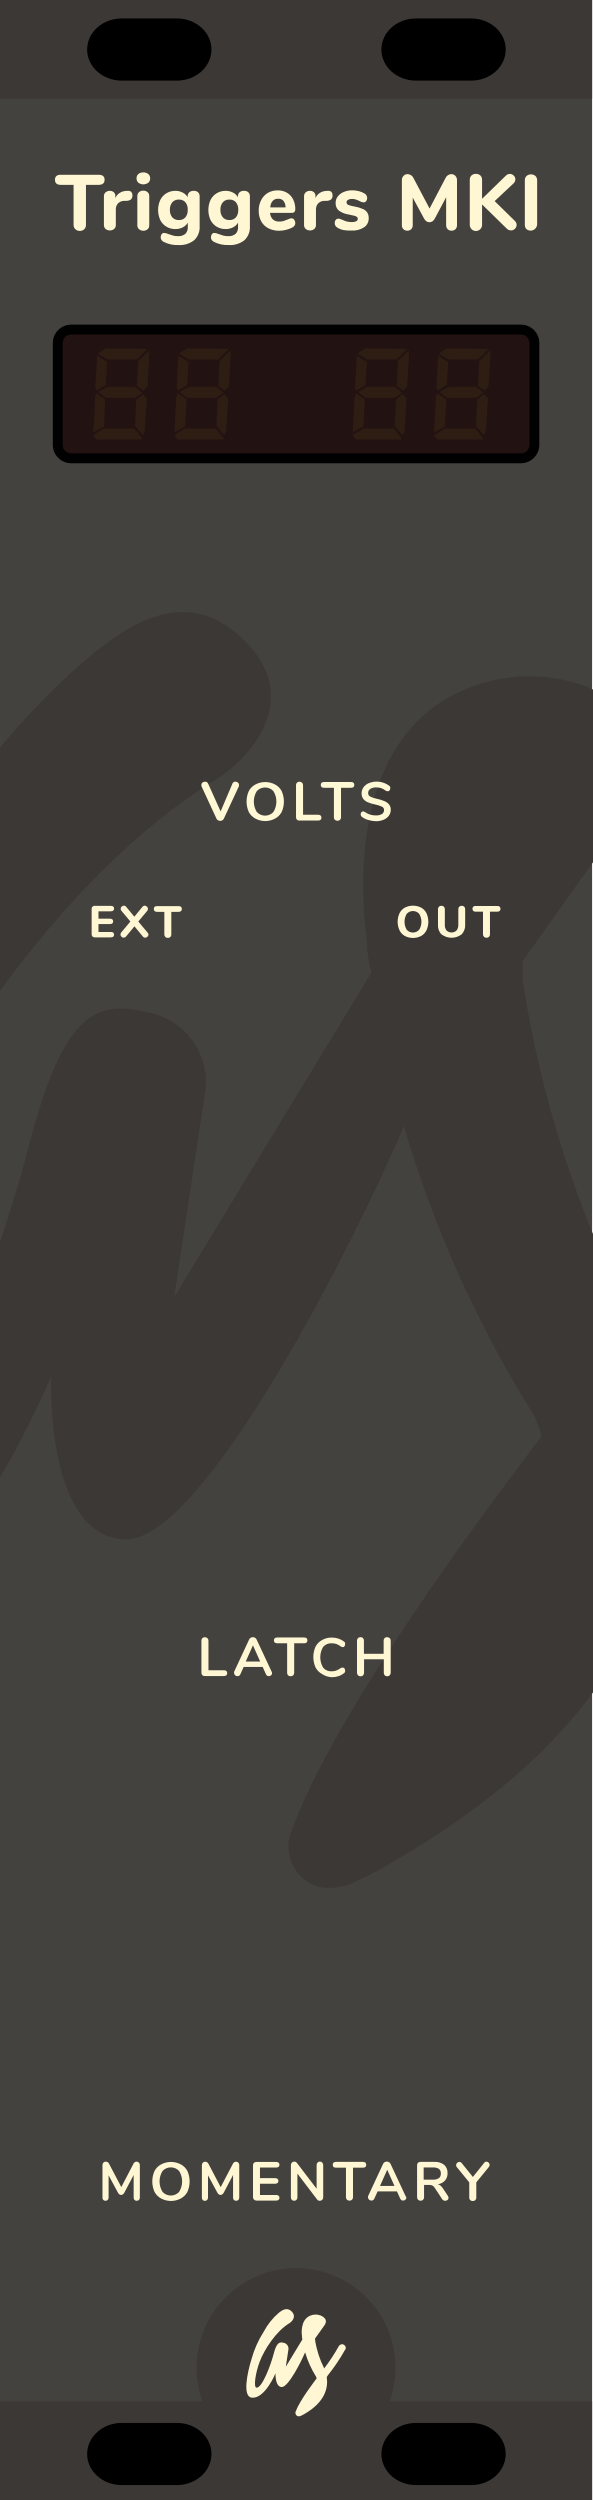
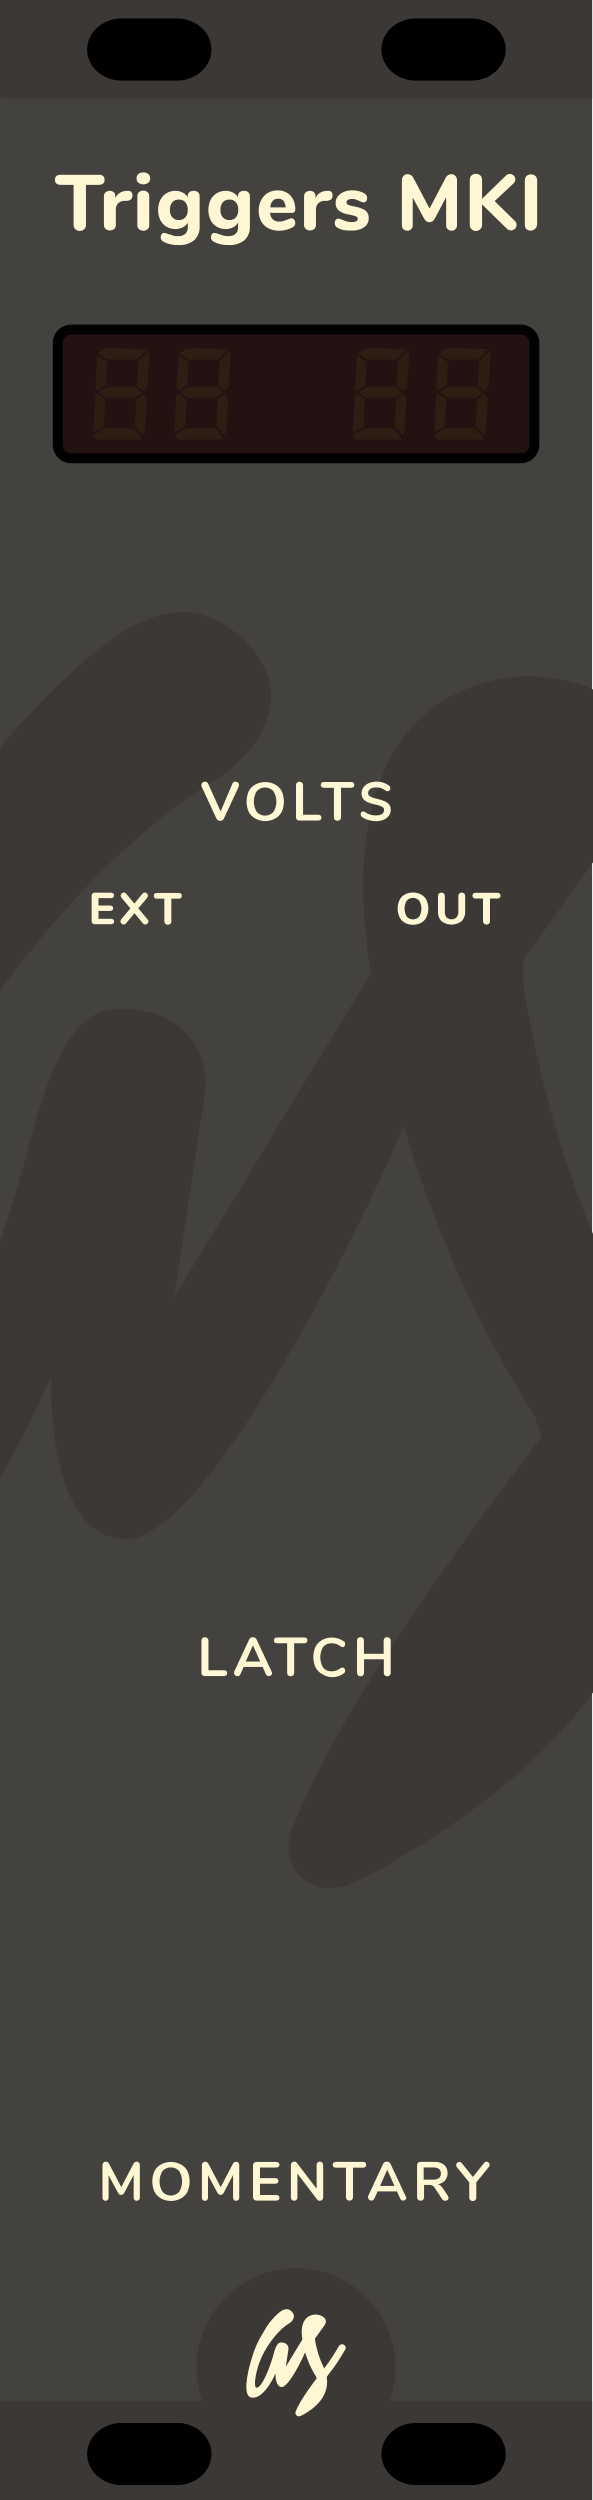
<svg xmlns="http://www.w3.org/2000/svg" width="90" height="380" viewBox="0 0 23.812 100.542" version="1.1" id="svg4541">
  <defs id="defs4535" />
  <g id="layer3" transform="translate(0,8.0744425e-6)">
    <g id="g1199" />
    <rect style="opacity:1;vector-effect:none;fill:#44423e;fill-opacity:1;stroke:none;stroke-width:0.223;stroke-linecap:butt;stroke-linejoin:miter;stroke-miterlimit:4;stroke-dasharray:none;stroke-dashoffset:0;stroke-opacity:1" id="rect1709" width="23.812" height="100.542" x="6.6526909e-06" y="-8.0744421e-06" />
    <g transform="matrix(2.098122,0,0,2.098122,-113.9269,-706.23)" data-name="Layer 2" id="g1661" style="fill:#3c3835;fill-opacity:1">
      <g data-name="Layer 1-2" id="g1659" style="fill:#3c3835;fill-opacity:1">
        <path style="fill:#3c3835;fill-opacity:1" d="m 71.31,357 a 0.91,0.91 0 0 0 -0.41,-0.53 0.77,0.77 0 0 0 -0.64,-0.1 0.91,0.91 0 0 0 -0.53,0.41 43.94,43.94 0 0 1 -3.33,5.08 21.5,21.5 0 0 1 -2.08,-6.45 v -0.39 l 2,-2.81 c 0.24,-0.34 1.26,-1.56 -0.78,-2.45 a 3.15,3.15 0 0 0 -2.36,0.07 c -2.32,1 -1.92,4.26 -1.85,4.79 q 0,0.31 0.09,0.62 l -3.78,6.22 c 0,0 0.49,-3.26 0.58,-3.85 A 1.36,1.36 0 0 0 57.1,356 c -1,-0.24 -1.61,0.06 -2.27,2.65 -0.56,2.19 -2.54,7.64 -3.86,7.6 -0.78,0 -0.24,-3.41 0.68,-5.87 1.12,-2.95 3.78,-7 6.78,-8.83 0.69,-0.43 1.6,-1.5 0.66,-2.56 -1.19,-1.34 -2.46,-0.28 -3,0.13 a 14.68,14.68 0 0 0 -3.49,4.35 22.82,22.82 0 0 0 -2.81,6.33 c -1,3.25 -2.07,8.54 0.1,8.74 3,0.27 5.39,-5.56 5.39,-5.56 0,0 -0.13,3.05 1.4,3.13 1.53,0.08 4.51,-5.9 5.36,-7.92 a 22.36,22.36 0 0 0 2.5,5.55 2.87,2.87 0 0 1 0.14,0.39 c -0.34,0.47 -3.77,4.86 -4.77,7.5 a 0.82,0.82 0 0 0 0,0.72 0.79,0.79 0 0 0 0.5,0.42 1.12,1.12 0 0 0 0.74,-0.12 5.53,5.53 0 0 0 0.66,-0.35 c 4.83,-2.78 5.52,-6 5.17,-8.48 a 2.08,2.08 0 0 1 0.26,-0.4 42.2,42.2 0 0 0 3.89,-5.77 0.76,0.76 0 0 0 0.18,-0.65 z" class="cls-4" id="path1657" />
      </g>
    </g>
    <rect style="opacity:1;vector-effect:none;fill:#3c3835;fill-opacity:1;stroke:none;stroke-width:0.223;stroke-linecap:butt;stroke-linejoin:miter;stroke-miterlimit:4;stroke-dasharray:none;stroke-dashoffset:0;stroke-opacity:1" id="rect1759" width="23.812" height="3.969" x="6.6526909e-06" y="96.573" />
    <rect y="-8.0744421e-06" x="6.6526909e-06" height="3.969" width="23.812" id="rect1806" style="opacity:1;vector-effect:none;fill:#3c3835;fill-opacity:1;stroke:none;stroke-width:0.223;stroke-linecap:butt;stroke-linejoin:miter;stroke-miterlimit:4;stroke-dasharray:none;stroke-dashoffset:0;stroke-opacity:1" />
    <g transform="translate(0,6.702779)" style="display:inline" id="g2195">
      <circle style="opacity:1;vector-effect:none;fill:#3c3835;fill-opacity:1;stroke:none;stroke-width:0.197;stroke-linecap:butt;stroke-linejoin:miter;stroke-miterlimit:4;stroke-dasharray:none;stroke-dashoffset:0;stroke-opacity:1" id="circle1732" cx="11.906" cy="88.516" r="4" />
      <g style="fill:#fff7d4;fill-opacity:1" id="g1738" data-name="Layer 2" transform="matrix(0.1762202,0,0,0.1762202,1.337592,24.78075)">
        <g style="fill:#fff7d4;fill-opacity:1" id="g1736" data-name="Layer 1-2">
          <path id="path1734" class="cls-4" d="m 71.31,357 a 0.91,0.91 0 0 0 -0.41,-0.53 0.77,0.77 0 0 0 -0.64,-0.1 0.91,0.91 0 0 0 -0.53,0.41 43.94,43.94 0 0 1 -3.33,5.08 21.5,21.5 0 0 1 -2.08,-6.45 v -0.39 l 2,-2.81 c 0.24,-0.34 1.26,-1.56 -0.78,-2.45 a 3.15,3.15 0 0 0 -2.36,0.07 c -2.32,1 -1.92,4.26 -1.85,4.79 q 0,0.31 0.09,0.62 l -3.78,6.22 c 0,0 0.49,-3.26 0.58,-3.85 A 1.36,1.36 0 0 0 57.1,356 c -1,-0.24 -1.61,0.06 -2.27,2.65 -0.56,2.19 -2.54,7.64 -3.86,7.6 -0.78,0 -0.24,-3.41 0.68,-5.87 1.12,-2.95 3.78,-7 6.78,-8.83 0.69,-0.43 1.6,-1.5 0.66,-2.56 -1.19,-1.34 -2.46,-0.28 -3,0.13 a 14.68,14.68 0 0 0 -3.49,4.35 22.82,22.82 0 0 0 -2.81,6.33 c -1,3.25 -2.07,8.54 0.1,8.74 3,0.27 5.39,-5.56 5.39,-5.56 0,0 -0.13,3.05 1.4,3.13 1.53,0.08 4.51,-5.9 5.36,-7.92 a 22.36,22.36 0 0 0 2.5,5.55 2.87,2.87 0 0 1 0.14,0.39 c -0.34,0.47 -3.77,4.86 -4.77,7.5 a 0.82,0.82 0 0 0 0,0.72 0.79,0.79 0 0 0 0.5,0.42 1.12,1.12 0 0 0 0.74,-0.12 5.53,5.53 0 0 0 0.66,-0.35 c 4.83,-2.78 5.52,-6 5.17,-8.48 a 2.08,2.08 0 0 1 0.26,-0.4 42.2,42.2 0 0 0 3.89,-5.77 0.76,0.76 0 0 0 0.18,-0.65 z" style="fill:#fff7d4;fill-opacity:1" />
        </g>
      </g>
    </g>
    <rect ry="1.392" y="97.442" x="3.504" height="2.5" width="5" id="rect863" style="display:inline;opacity:1;vector-effect:none;fill:#000000;fill-opacity:1;stroke:none;stroke-width:0.152;stroke-linecap:butt;stroke-linejoin:miter;stroke-miterlimit:4;stroke-dasharray:none;stroke-dashoffset:0;stroke-opacity:1" />
    <path style="display:inline;opacity:1;vector-effect:none;fill:#000000;fill-opacity:1;stroke:none;stroke-width:0.152;stroke-linecap:butt;stroke-linejoin:miter;stroke-miterlimit:4;stroke-dasharray:none;stroke-dashoffset:0;stroke-opacity:1" d="m 16.731,97.442 c -0.771,0 -1.392,0.558 -1.392,1.25 0,0.692 0.621,1.25 1.392,1.25 h 2.215 c 0.771,0 1.392,-0.558 1.392,-1.25 0,-0.692 -0.621,-1.25 -1.392,-1.25 z" id="rect865" />
    <rect style="display:inline;opacity:1;vector-effect:none;fill:#000000;fill-opacity:1;stroke:none;stroke-width:0.152;stroke-linecap:butt;stroke-linejoin:miter;stroke-miterlimit:4;stroke-dasharray:none;stroke-dashoffset:0;stroke-opacity:1" id="rect861" width="5" height="2.5" x="3.504" y="0.742" ry="1.392" />
    <path style="display:inline;opacity:1;vector-effect:none;fill:#000000;fill-opacity:1;stroke:none;stroke-width:0.152;stroke-linecap:butt;stroke-linejoin:miter;stroke-miterlimit:4;stroke-dasharray:none;stroke-dashoffset:0;stroke-opacity:1" d="m 16.731,0.742 c -0.771,0 -1.392,0.558 -1.392,1.25 0,0.693 0.621,1.25 1.392,1.25 h 2.215 c 0.771,0 1.392,-0.558 1.392,-1.25 0,-0.693 -0.621,-1.25 -1.392,-1.25 z" id="path1191" />
    <g transform="matrix(0.2645833,0,0,0.2645833,-83.4617,-70.70592)" id="g366">
      <path d="m 31.43,261.76 a 0.59,0.59 0 0 1 0.37,0.13 0.41,0.41 0 0 1 0.17,0.33 0.54,0.54 0 0 1 0,0.21 l -2.3,4.95 a 0.54,0.54 0 0 1 -0.23,0.25 0.66,0.66 0 0 1 -0.66,0 0.54,0.54 0 0 1 -0.23,-0.25 l -2.29,-4.95 a 0.53,0.53 0 0 1 0,-0.2 0.41,0.41 0 0 1 0.17,-0.34 0.62,0.62 0 0 1 0.39,-0.13 0.5,0.5 0 0 1 0.26,0.07 0.47,0.47 0 0 1 0.19,0.21 l 1.91,4.24 L 31,262 a 0.45,0.45 0 0 1 0.43,-0.24 z" transform="translate(319.8,124.29)" style="fill:#fff8d5" id="path356" />
      <path d="m 34.46,267.37 a 2.44,2.44 0 0 1 -1,-1 3.92,3.92 0 0 1 0,-3.18 2.41,2.41 0 0 1 1,-1 3.2,3.2 0 0 1 3,0 2.42,2.42 0 0 1 1,1 3.91,3.91 0 0 1 0,3.18 2.44,2.44 0 0 1 -1,1 3.17,3.17 0 0 1 -3,0 z m 2.74,-1 a 3,3 0 0 0 0,-3.18 1.72,1.72 0 0 0 -2.52,0 3,3 0 0 0 0,3.18 1.71,1.71 0 0 0 2.52,0 z" transform="translate(319.8,124.29)" style="fill:#fff8d5" id="path358" />
      <path d="m 40.77,267.53 a 0.49,0.49 0 0 1 -0.13,-0.37 v -4.86 a 0.5,0.5 0 0 1 0.53,-0.53 0.53,0.53 0 0 1 0.39,0.15 0.52,0.52 0 0 1 0.15,0.39 v 4.48 H 44 c 0.33,0 0.5,0.15 0.5,0.44 0,0.29 -0.17,0.44 -0.5,0.44 h -2.9 a 0.5,0.5 0 0 1 -0.33,-0.14 z" transform="translate(319.8,124.29)" style="fill:#fff8d5" id="path360" />
      <path d="m 46.55,267.56 a 0.52,0.52 0 0 1 -0.15,-0.39 v -4.48 h -1.5 q -0.5,0 -0.5,-0.44 c 0,-0.29 0.17,-0.44 0.5,-0.44 H 49 c 0.33,0 0.5,0.15 0.5,0.44 0,0.29 -0.17,0.44 -0.5,0.44 h -1.52 v 4.48 a 0.5,0.5 0 0 1 -0.53,0.53 0.53,0.53 0 0 1 -0.4,-0.14 z" transform="translate(319.8,124.29)" style="fill:#fff8d5" id="path362" />
      <path d="m 51.58,267.57 a 2.67,2.67 0 0 1 -0.92,-0.46 0.46,0.46 0 0 1 -0.19,-0.4 0.47,0.47 0 0 1 0.1,-0.3 0.31,0.31 0 0 1 0.25,-0.13 0.68,0.68 0 0 1 0.34,0.12 2.46,2.46 0 0 0 0.75,0.37 3,3 0 0 0 0.86,0.12 1.7,1.7 0 0 0 0.93,-0.21 0.69,0.69 0 0 0 0.32,-0.62 0.53,0.53 0 0 0 -0.3,-0.49 4,4 0 0 0 -1,-0.33 6,6 0 0 1 -1.19,-0.36 1.68,1.68 0 0 1 -0.69,-0.53 1.37,1.37 0 0 1 -0.23,-0.82 1.54,1.54 0 0 1 0.29,-0.92 1.9,1.9 0 0 1 0.81,-0.63 3.21,3.21 0 0 1 3.1,0.4 0.63,0.63 0 0 1 0.15,0.18 0.48,0.48 0 0 1 0,0.22 0.47,0.47 0 0 1 -0.1,0.3 0.31,0.31 0 0 1 -0.25,0.13 h -0.15 l -0.19,-0.09 a 2.83,2.83 0 0 0 -0.66,-0.37 2.25,2.25 0 0 0 -0.79,-0.12 1.54,1.54 0 0 0 -0.89,0.23 0.73,0.73 0 0 0 -0.33,0.63 0.58,0.58 0 0 0 0.29,0.52 3.4,3.4 0 0 0 1,0.34 6.68,6.68 0 0 1 1.2,0.37 1.79,1.79 0 0 1 0.71,0.52 1.25,1.25 0 0 1 0.24,0.79 1.5,1.5 0 0 1 -0.29,0.91 1.87,1.87 0 0 1 -0.8,0.61 3,3 0 0 1 -1.19,0.22 4.2,4.2 0 0 1 -1.18,-0.2 z" transform="translate(319.8,124.29)" style="fill:#fff8d5" id="path364" />
    </g>
-     <g id="g4012" transform="matrix(0.2645833,0,0,0.2645833,-515.2881,-326.2026)">
+     <g id="g4012" transform="matrix(0.2645833,0,0,0.2645833,-515.2881,-326.7317)">
      <path d="m 1689.28,677.77 a 2,2 0 0 1 -0.81,-0.86 3.11,3.11 0 0 1 0,-2.6 2,2 0 0 1 0.81,-0.85 2.73,2.73 0 0 1 2.48,0 2,2 0 0 1 0.81,0.85 3.12,3.12 0 0 1 0,2.6 2,2 0 0 1 -0.81,0.86 2.7,2.7 0 0 1 -2.48,0 z m 2.18,-0.94 a 2.33,2.33 0 0 0 0,-2.43 1.27,1.27 0 0 0 -1.89,0 2.36,2.36 0 0 0 0,2.43 1.26,1.26 0 0 0 1.88,0 z" transform="translate(319.8,697.39)" style="fill:#fff7d4" id="path4006" />
      <path d="m 1694.85,677.55 a 2,2 0 0 1 -0.53,-1.52 v -2.33 a 0.49,0.49 0 0 1 0.52,-0.52 0.5,0.5 0 0 1 0.38,0.14 0.52,0.52 0 0 1 0.14,0.38 v 2.37 a 1.28,1.28 0 0 0 0.26,0.87 1.11,1.11 0 0 0 1.52,0 1.28,1.28 0 0 0 0.27,-0.87 v -2.37 a 0.52,0.52 0 0 1 0.14,-0.38 0.5,0.5 0 0 1 0.38,-0.14 0.49,0.49 0 0 1 0.52,0.52 v 2.3 a 2,2 0 0 1 -0.53,1.52 2.52,2.52 0 0 1 -3.07,0 z" transform="translate(319.8,697.39)" style="fill:#fff7d4" id="path4008" />
      <path d="m 1701.31,677.9 a 0.51,0.51 0 0 1 -0.15,-0.38 v -3.44 h -1.1 q -0.5,0 -0.5,-0.44 0,-0.44 0.5,-0.43 h 3.26 q 0.5,0 0.5,0.43 0,0.43 -0.5,0.44 h -1.1 v 3.44 a 0.51,0.51 0 0 1 -0.14,0.38 0.59,0.59 0 0 1 -0.77,0 z" transform="translate(319.8,697.39)" style="fill:#fff7d4" id="path4010" />
    </g>
-     <g id="g4047" transform="matrix(0.2645833,0,0,0.2645833,-528.4341,-329.3982)">
+     <g id="g4047" transform="matrix(0.2645833,0,0,0.2645833,-528.4341,-329.9273)">
      <path d="m 1691.49,689.94 a 0.5,0.5 0 0 1 -0.13,-0.37 v -3.8 a 0.45,0.45 0 0 1 0.5,-0.5 h 2.41 q 0.5,0 0.5,0.41 0,0.41 -0.5,0.42 h -1.87 v 1.12 h 1.73 c 0.34,0 0.5,0.14 0.5,0.41 0,0.27 -0.17,0.41 -0.5,0.41 h -1.73 v 1.2 h 1.87 q 0.5,0 0.5,0.41 0,0.41 -0.5,0.41 h -2.41 a 0.5,0.5 0 0 1 -0.37,-0.12 z" transform="translate(319.8,697.39)" style="fill:#fff7d4" id="path4041" />
      <path d="m 1700,689.62 a 0.46,0.46 0 0 1 -0.15,0.34 0.49,0.49 0 0 1 -0.35,0.15 0.44,0.44 0 0 1 -0.35,-0.17 l -1.28,-1.56 -1.29,1.56 a 0.45,0.45 0 0 1 -0.35,0.17 0.48,0.48 0 0 1 -0.34,-0.15 0.46,0.46 0 0 1 -0.15,-0.34 0.48,0.48 0 0 1 0.12,-0.31 l 1.39,-1.66 -1.35,-1.61 a 0.47,0.47 0 0 1 -0.13,-0.31 0.46,0.46 0 0 1 0.15,-0.34 0.49,0.49 0 0 1 0.34,-0.15 0.45,0.45 0 0 1 0.35,0.18 l 1.24,1.5 1.23,-1.5 a 0.45,0.45 0 0 1 0.35,-0.18 0.48,0.48 0 0 1 0.34,0.15 0.46,0.46 0 0 1 0.15,0.34 0.47,0.47 0 0 1 -0.12,0.31 l -1.35,1.61 1.39,1.66 a 0.47,0.47 0 0 1 0.16,0.31 z" transform="translate(319.8,697.39)" style="fill:#fff7d4" id="path4043" />
      <path d="m 1702.56,690 a 0.51,0.51 0 0 1 -0.15,-0.38 v -3.44 h -1.1 q -0.5,0 -0.5,-0.44 0,-0.44 0.5,-0.43 h 3.26 q 0.5,0 0.5,0.43 0,0.43 -0.5,0.44 h -1.1 v 3.44 a 0.51,0.51 0 0 1 -0.14,0.38 0.59,0.59 0 0 1 -0.77,0 z" transform="translate(319.8,697.39)" style="fill:#fff7d4" id="path4045" />
    </g>
    <g transform="matrix(0.2645833,0,0,0.2645833,-524.9163,-393.3171)" id="g4130">
      <path id="path4108" style="fill:#fff7d4" transform="translate(319.8,697.39)" d="m 1675.58,824 a 0.9,0.9 0 0 1 -0.26,-0.67 v -6.07 h -1.94 q -0.89,0 -0.89,-0.77 0,-0.77 0.89,-0.76 h 5.76 q 0.89,0 0.89,0.76 0,0.76 -0.89,0.77 h -1.94 v 6.07 a 0.91,0.91 0 0 1 -0.25,0.67 1,1 0 0 1 -1.36,0 z" />
      <path id="path4110" style="fill:#fff7d4" transform="translate(319.8,697.39)" d="m 1684.05,818.3 a 0.71,0.71 0 0 1 0.21,0.56 0.8,0.8 0 0 1 -0.19,0.59 1.12,1.12 0 0 1 -0.68,0.24 h -0.36 a 1.37,1.37 0 0 0 -1,0.43 1.41,1.41 0 0 0 -0.29,0.92 v 2.29 a 0.78,0.78 0 0 1 -0.26,0.64 1,1 0 0 1 -0.64,0.22 1,1 0 0 1 -0.65,-0.22 0.78,0.78 0 0 1 -0.26,-0.64 V 819 a 0.75,0.75 0 0 1 0.26,-0.61 1,1 0 0 1 0.64,-0.22 0.88,0.88 0 0 1 0.6,0.21 0.73,0.73 0 0 1 0.24,0.58 v 0.32 a 1.67,1.67 0 0 1 0.65,-0.79 2,2 0 0 1 1,-0.31 h 0.17 a 0.75,0.75 0 0 1 0.56,0.12 z" />
      <path id="path4112" style="fill:#fff7d4" transform="translate(319.8,697.39)" d="m 1685.17,816.94 a 0.85,0.85 0 0 1 -0.28,-0.67 0.83,0.83 0 0 1 0.28,-0.66 1.11,1.11 0 0 1 0.76,-0.24 1.1,1.1 0 0 1 0.75,0.25 0.82,0.82 0 0 1 0.28,0.65 0.85,0.85 0 0 1 -0.28,0.67 1.28,1.28 0 0 1 -1.51,0 z m 0.1,7.07 a 0.78,0.78 0 0 1 -0.26,-0.64 V 819 a 0.78,0.78 0 0 1 0.26,-0.64 1,1 0 0 1 0.65,-0.22 1,1 0 0 1 0.64,0.22 0.78,0.78 0 0 1 0.26,0.64 v 4.38 a 0.78,0.78 0 0 1 -0.26,0.64 1,1 0 0 1 -0.64,0.22 1,1 0 0 1 -0.65,-0.24 z" />
      <path id="path4114" style="fill:#fff7d4" transform="translate(319.8,697.39)" d="m 1694.23,818.38 a 0.81,0.81 0 0 1 0.25,0.62 v 4.52 a 2.73,2.73 0 0 1 -0.83,2.16 3.56,3.56 0 0 1 -2.42,0.73 4.52,4.52 0 0 1 -2.21,-0.48 1,1 0 0 1 -0.34,-0.29 0.67,0.67 0 0 1 -0.12,-0.39 0.8,0.8 0 0 1 0.14,-0.49 0.46,0.46 0 0 1 0.38,-0.19 1.11,1.11 0 0 1 0.31,0.05 l 0.37,0.13 a 7.14,7.14 0 0 0 0.71,0.23 2.78,2.78 0 0 0 0.7,0.08 1.62,1.62 0 0 0 1.14,-0.35 1.38,1.38 0 0 0 0.37,-1.06 V 823 a 1.78,1.78 0 0 1 -0.76,0.72 2.4,2.4 0 0 1 -1.13,0.26 2.58,2.58 0 0 1 -1.36,-0.36 2.46,2.46 0 0 1 -0.93,-1 3.71,3.71 0 0 1 0,-3.08 2.5,2.5 0 0 1 0.93,-1 2.54,2.54 0 0 1 1.36,-0.37 2.38,2.38 0 0 1 1.11,0.26 1.83,1.83 0 0 1 0.76,0.71 V 819 a 0.78,0.78 0 0 1 0.25,-0.61 0.94,0.94 0 0 1 0.65,-0.22 0.91,0.91 0 0 1 0.67,0.21 z m -1.91,3.82 a 1.68,1.68 0 0 0 0.35,-1.14 1.71,1.71 0 0 0 -0.35,-1.15 1.23,1.23 0 0 0 -1,-0.41 1.25,1.25 0 0 0 -1,0.41 1.69,1.69 0 0 0 -0.36,1.15 1.67,1.67 0 0 0 0.36,1.14 1.26,1.26 0 0 0 1,0.41 1.24,1.24 0 0 0 1,-0.41 z" />
      <path id="path4116" style="fill:#fff7d4" transform="translate(319.8,697.39)" d="m 1701.87,818.38 a 0.81,0.81 0 0 1 0.25,0.62 v 4.52 a 2.73,2.73 0 0 1 -0.83,2.16 3.56,3.56 0 0 1 -2.42,0.73 4.52,4.52 0 0 1 -2.21,-0.48 1,1 0 0 1 -0.34,-0.29 0.67,0.67 0 0 1 -0.12,-0.39 0.8,0.8 0 0 1 0.14,-0.49 0.46,0.46 0 0 1 0.38,-0.19 1.11,1.11 0 0 1 0.31,0.05 l 0.37,0.13 a 7.14,7.14 0 0 0 0.71,0.23 2.78,2.78 0 0 0 0.7,0.08 1.62,1.62 0 0 0 1.14,-0.35 1.38,1.38 0 0 0 0.37,-1.06 V 823 a 1.78,1.78 0 0 1 -0.76,0.72 2.4,2.4 0 0 1 -1.13,0.26 2.58,2.58 0 0 1 -1.36,-0.36 2.46,2.46 0 0 1 -0.93,-1 3.71,3.71 0 0 1 0,-3.08 2.5,2.5 0 0 1 0.93,-1 2.54,2.54 0 0 1 1.36,-0.37 2.38,2.38 0 0 1 1.11,0.26 1.83,1.83 0 0 1 0.76,0.71 V 819 a 0.78,0.78 0 0 1 0.25,-0.61 0.94,0.94 0 0 1 0.65,-0.22 0.91,0.91 0 0 1 0.67,0.21 z m -1.87,3.82 a 1.68,1.68 0 0 0 0.35,-1.14 1.71,1.71 0 0 0 -0.35,-1.15 1.23,1.23 0 0 0 -1,-0.41 1.25,1.25 0 0 0 -1,0.41 1.69,1.69 0 0 0 -0.36,1.15 1.67,1.67 0 0 0 0.36,1.14 1.26,1.26 0 0 0 1,0.41 1.24,1.24 0 0 0 1,-0.41 z" />
      <path id="path4118" style="fill:#fff7d4" transform="translate(319.8,697.39)" d="m 1708.87,822.59 a 0.78,0.78 0 0 1 0.15,0.49 0.66,0.66 0 0 1 -0.12,0.38 1,1 0 0 1 -0.34,0.29 4.31,4.31 0 0 1 -0.95,0.35 4.06,4.06 0 0 1 -1,0.14 3.57,3.57 0 0 1 -1.67,-0.37 2.6,2.6 0 0 1 -1.1,-1.06 3.29,3.29 0 0 1 -0.38,-1.63 3.33,3.33 0 0 1 0.37,-1.6 2.72,2.72 0 0 1 1,-1.09 2.89,2.89 0 0 1 1.5,-0.39 2.74,2.74 0 0 1 1.41,0.35 2.42,2.42 0 0 1 0.94,1 3.31,3.31 0 0 1 0.34,1.53 0.58,0.58 0 0 1 -0.13,0.4 0.45,0.45 0 0 1 -0.35,0.14 h -3.36 a 1.6,1.6 0 0 0 0.43,1 1.42,1.42 0 0 0 1,0.32 2.15,2.15 0 0 0 0.62,-0.08 5.93,5.93 0 0 0 0.61,-0.23 l 0.32,-0.13 a 0.87,0.87 0 0 1 0.28,-0.05 0.47,0.47 0 0 1 0.43,0.24 z m -3.28,-2.9 a 1.57,1.57 0 0 0 -0.37,1 h 2.32 a 1.57,1.57 0 0 0 -0.32,-1 1,1 0 0 0 -0.8,-0.32 1.09,1.09 0 0 0 -0.84,0.33 z" />
      <path id="path4120" style="fill:#fff7d4" transform="translate(319.8,697.39)" d="m 1714.47,818.3 a 0.71,0.71 0 0 1 0.21,0.56 0.8,0.8 0 0 1 -0.19,0.59 1.12,1.12 0 0 1 -0.68,0.24 h -0.36 a 1.37,1.37 0 0 0 -1,0.43 1.42,1.42 0 0 0 -0.29,0.92 v 2.29 a 0.78,0.78 0 0 1 -0.26,0.64 1,1 0 0 1 -0.64,0.22 1,1 0 0 1 -0.65,-0.22 0.78,0.78 0 0 1 -0.26,-0.64 V 819 a 0.75,0.75 0 0 1 0.26,-0.61 1,1 0 0 1 0.64,-0.22 0.88,0.88 0 0 1 0.6,0.21 0.73,0.73 0 0 1 0.24,0.58 v 0.32 a 1.66,1.66 0 0 1 0.65,-0.79 2,2 0 0 1 1,-0.31 h 0.17 a 0.75,0.75 0 0 1 0.56,0.12 z" />
      <path id="path4122" style="fill:#fff7d4" transform="translate(319.8,697.39)" d="m 1716.34,824.13 a 2.86,2.86 0 0 1 -0.95,-0.38 0.74,0.74 0 0 1 -0.28,-0.29 0.85,0.85 0 0 1 -0.1,-0.41 0.69,0.69 0 0 1 0.16,-0.46 0.48,0.48 0 0 1 0.38,-0.19 1,1 0 0 1 0.31,0.05 l 0.32,0.13 a 4.3,4.3 0 0 0 0.66,0.25 3,3 0 0 0 0.8,0.09 1.33,1.33 0 0 0 0.65,-0.13 0.4,0.4 0 0 0 0.23,-0.36 0.36,0.36 0 0 0 -0.1,-0.27 1,1 0 0 0 -0.38,-0.19 q -0.28,-0.08 -0.88,-0.2 a 3.3,3.3 0 0 1 -1.54,-0.61 1.43,1.43 0 0 1 -0.47,-1.14 1.55,1.55 0 0 1 0.33,-1 2.19,2.19 0 0 1 0.91,-0.68 3.27,3.27 0 0 1 1.3,-0.25 3.88,3.88 0 0 1 1,0.13 3.23,3.23 0 0 1 0.88,0.37 0.8,0.8 0 0 1 0.22,1.15 0.48,0.48 0 0 1 -0.38,0.19 1.41,1.41 0 0 1 -0.66,-0.22 3.43,3.43 0 0 0 -0.55,-0.23 1.94,1.94 0 0 0 -0.58,-0.08 1.08,1.08 0 0 0 -0.59,0.14 0.43,0.43 0 0 0 -0.22,0.38 0.42,0.42 0 0 0 0.25,0.38 3.94,3.94 0 0 0 1,0.26 5.29,5.29 0 0 1 1.26,0.38 1.53,1.53 0 0 1 0.66,0.56 1.63,1.63 0 0 1 0.2,0.85 1.59,1.59 0 0 1 -0.7,1.36 3.15,3.15 0 0 1 -1.88,0.5 6,6 0 0 1 -1.26,-0.08 z" />
      <path id="path4124" style="fill:#fff7d4" transform="translate(319.8,697.39)" d="m 1733.35,815.89 a 0.93,0.93 0 0 1 0.25,0.67 v 6.82 a 0.84,0.84 0 0 1 -0.23,0.62 0.81,0.81 0 0 1 -0.6,0.23 0.8,0.8 0 0 1 -0.59,-0.23 0.84,0.84 0 0 1 -0.23,-0.62 v -4.24 l -1.7,3.2 a 1.34,1.34 0 0 1 -0.37,0.46 0.84,0.84 0 0 1 -0.94,0 1.29,1.29 0 0 1 -0.37,-0.46 l -1.7,-3.14 v 4.18 a 0.84,0.84 0 0 1 -0.23,0.62 0.88,0.88 0 0 1 -1.19,0 0.84,0.84 0 0 1 -0.23,-0.62 v -6.82 a 0.93,0.93 0 0 1 0.25,-0.67 0.85,0.85 0 0 1 0.64,-0.26 1,1 0 0 1 0.88,0.61 l 2.44,4.62 2.42,-4.62 a 1,1 0 0 1 0.86,-0.61 0.85,0.85 0 0 1 0.64,0.26 z" />
      <path id="path4126" style="fill:#fff7d4" transform="translate(319.8,697.39)" d="m 1742.66,823.35 a 0.8,0.8 0 0 1 -0.26,0.59 0.83,0.83 0 0 1 -0.59,0.25 0.93,0.93 0 0 1 -0.68,-0.31 l -3.72,-3.64 v 3 a 0.94,0.94 0 1 1 -1.87,0 v -6.73 a 0.91,0.91 0 0 1 0.25,-0.67 1.05,1.05 0 0 1 1.37,0 0.91,0.91 0 0 1 0.25,0.67 v 2.87 l 3.62,-3.52 a 0.83,0.83 0 0 1 0.6,-0.26 0.82,0.82 0 0 1 0.59,0.25 0.79,0.79 0 0 1 0.25,0.58 0.84,0.84 0 0 1 -0.29,0.62 l -2.86,2.68 3.06,3 a 0.83,0.83 0 0 1 0.28,0.62 z" />
      <path id="path4128" style="fill:#fff7d4" transform="translate(319.8,697.39)" d="m 1744.16,824 a 0.92,0.92 0 0 1 -0.25,-0.68 v -6.73 a 0.91,0.91 0 0 1 0.25,-0.67 1.05,1.05 0 0 1 1.37,0 0.91,0.91 0 0 1 0.25,0.67 v 6.73 a 1,1 0 0 1 -1.62,0.68 z" />
    </g>
    <g transform="matrix(0.2645833,0,0,0.2645833,-543.3919,-341.4898)" id="g4160">
      <path id="path4150" style="fill:#fff7d4" transform="translate(319.8,697.39)" d="m 1764.71,847.9 a 0.49,0.49 0 0 1 -0.13,-0.37 v -4.86 a 0.5,0.5 0 0 1 0.53,-0.53 0.53,0.53 0 0 1 0.39,0.15 0.52,0.52 0 0 1 0.15,0.39 v 4.48 h 2.35 c 0.33,0 0.5,0.15 0.5,0.44 0,0.29 -0.17,0.44 -0.5,0.44 h -2.9 a 0.5,0.5 0 0 1 -0.39,-0.14 z" />
      <path id="path4152" style="fill:#fff7d4" transform="translate(319.8,697.39)" d="m 1775.32,847.61 a 0.41,0.41 0 0 1 -0.15,0.32 0.52,0.52 0 0 1 -0.35,0.13 0.46,0.46 0 0 1 -0.43,-0.29 l -0.5,-1.11 H 1771 l -0.5,1.11 a 0.47,0.47 0 0 1 -0.18,0.22 0.49,0.49 0 0 1 -0.26,0.07 0.53,0.53 0 0 1 -0.35,-0.13 0.41,0.41 0 0 1 -0.16,-0.32 0.51,0.51 0 0 1 0,-0.22 l 2.29,-4.92 a 0.53,0.53 0 0 1 0.23,-0.25 0.66,0.66 0 0 1 0.66,0 0.54,0.54 0 0 1 0.23,0.25 l 2.3,4.92 a 0.51,0.51 0 0 1 0.06,0.22 z m -4,-1.78 h 2.19 l -1.1,-2.46 z" />
      <path id="path4154" style="fill:#fff7d4" transform="translate(319.8,697.39)" d="m 1777.75,847.93 a 0.52,0.52 0 0 1 -0.14,-0.39 v -4.48 h -1.51 q -0.5,0 -0.5,-0.44 c 0,-0.29 0.17,-0.44 0.5,-0.44 h 4.09 c 0.33,0 0.5,0.15 0.5,0.44 0,0.29 -0.17,0.44 -0.5,0.44 h -1.51 v 4.48 a 0.5,0.5 0 0 1 -0.53,0.53 0.53,0.53 0 0 1 -0.4,-0.14 z" />
      <path id="path4156" style="fill:#fff7d4" transform="translate(319.8,697.39)" d="m 1782.93,847.74 a 2.42,2.42 0 0 1 -1,-1 3.89,3.89 0 0 1 0,-3.18 2.43,2.43 0 0 1 1,-1 2.92,2.92 0 0 1 1.48,-0.37 3.19,3.19 0 0 1 1,0.16 2.66,2.66 0 0 1 0.86,0.47 0.49,0.49 0 0 1 0.15,0.17 0.55,0.55 0 0 1 0,0.22 0.48,0.48 0 0 1 -0.1,0.31 0.3,0.3 0 0 1 -0.24,0.13 0.62,0.62 0 0 1 -0.34,-0.12 2.44,2.44 0 0 0 -0.66,-0.37 2.14,2.14 0 0 0 -0.68,-0.1 1.59,1.59 0 0 0 -1.31,0.54 3.06,3.06 0 0 0 0,3.18 1.59,1.59 0 0 0 1.31,0.54 2,2 0 0 0 0.66,-0.11 3.15,3.15 0 0 0 0.68,-0.37 l 0.17,-0.08 a 0.46,0.46 0 0 1 0.17,0 0.3,0.3 0 0 1 0.24,0.12 0.48,0.48 0 0 1 0.1,0.31 0.55,0.55 0 0 1 0,0.22 0.48,0.48 0 0 1 -0.15,0.18 2.68,2.68 0 0 1 -0.86,0.47 3.22,3.22 0 0 1 -1,0.16 2.92,2.92 0 0 1 -1.48,-0.48 z" />
      <path id="path4158" style="fill:#fff7d4" transform="translate(319.8,697.39)" d="m 1793.21,842.28 a 0.53,0.53 0 0 1 0.14,0.39 v 4.87 a 0.54,0.54 0 0 1 -0.15,0.39 0.56,0.56 0 0 1 -0.76,0 0.55,0.55 0 0 1 -0.14,-0.39 v -2.05 h -3 v 2.05 a 0.54,0.54 0 0 1 -0.15,0.39 0.51,0.51 0 0 1 -0.39,0.15 0.5,0.5 0 0 1 -0.38,-0.15 0.54,0.54 0 0 1 -0.15,-0.39 v -4.87 a 0.53,0.53 0 0 1 0.14,-0.39 0.5,0.5 0 0 1 0.38,-0.15 0.5,0.5 0 0 1 0.53,0.53 v 2 h 3 v -2 a 0.53,0.53 0 0 1 0.14,-0.39 0.57,0.57 0 0 1 0.76,0 z" />
    </g>
    <g transform="matrix(0.2645833,0,0,0.2645833,-543.2965,-327.2023)" id="g4180">
      <path id="path4162" style="fill:#fff7d4" transform="translate(319.8,697.39)" d="m 1754.72,868 a 0.53,0.53 0 0 1 0.14,0.39 v 4.91 a 0.49,0.49 0 0 1 -0.13,0.37 0.48,0.48 0 0 1 -0.35,0.13 0.45,0.45 0 0 1 -0.34,-0.13 0.51,0.51 0 0 1 -0.12,-0.37 v -3.42 l -1.41,2.67 a 0.81,0.81 0 0 1 -0.22,0.27 0.44,0.44 0 0 1 -0.27,0.09 0.46,0.46 0 0 1 -0.27,-0.08 0.76,0.76 0 0 1 -0.22,-0.27 l -1.42,-2.63 v 3.38 a 0.51,0.51 0 0 1 -0.13,0.36 0.5,0.5 0 0 1 -0.68,0 0.51,0.51 0 0 1 -0.12,-0.37 v -4.91 a 0.54,0.54 0 0 1 0.14,-0.39 0.48,0.48 0 0 1 0.37,-0.15 0.56,0.56 0 0 1 0.51,0.36 l 1.84,3.51 1.83,-3.51 a 0.55,0.55 0 0 1 0.49,-0.36 0.5,0.5 0 0 1 0.36,0.15 z" />
      <path id="path4164" style="fill:#fff7d4" transform="translate(319.8,697.39)" d="m 1758.09,873.45 a 2.44,2.44 0 0 1 -1,-1 3.91,3.91 0 0 1 0,-3.18 2.42,2.42 0 0 1 1,-1 3.2,3.2 0 0 1 3,0 2.43,2.43 0 0 1 1,1 3.92,3.92 0 0 1 0,3.18 2.45,2.45 0 0 1 -1,1 3.17,3.17 0 0 1 -3,0 z m 2.74,-1 a 3,3 0 0 0 0,-3.18 1.72,1.72 0 0 0 -2.52,0 3,3 0 0 0 0,3.18 1.71,1.71 0 0 0 2.52,0 z" />
      <path id="path4166" style="fill:#fff7d4" transform="translate(319.8,697.39)" d="m 1769.83,868 a 0.53,0.53 0 0 1 0.14,0.39 v 4.91 a 0.5,0.5 0 0 1 -0.13,0.37 0.48,0.48 0 0 1 -0.35,0.13 0.45,0.45 0 0 1 -0.34,-0.13 0.51,0.51 0 0 1 -0.12,-0.37 v -3.42 l -1.41,2.67 a 0.82,0.82 0 0 1 -0.22,0.27 0.44,0.44 0 0 1 -0.27,0.09 0.46,0.46 0 0 1 -0.27,-0.08 0.76,0.76 0 0 1 -0.22,-0.27 l -1.42,-2.63 v 3.38 a 0.51,0.51 0 0 1 -0.13,0.36 0.45,0.45 0 0 1 -0.34,0.14 0.45,0.45 0 0 1 -0.34,-0.13 0.51,0.51 0 0 1 -0.12,-0.37 v -4.91 a 0.54,0.54 0 0 1 0.14,-0.39 0.49,0.49 0 0 1 0.37,-0.15 0.56,0.56 0 0 1 0.51,0.36 l 1.84,3.51 1.83,-3.51 a 0.55,0.55 0 0 1 0.49,-0.36 0.5,0.5 0 0 1 0.36,0.14 z" />
      <path id="path4168" style="fill:#fff7d4" transform="translate(319.8,697.39)" d="m 1772.2,873.61 a 0.49,0.49 0 0 1 -0.14,-0.37 v -4.84 a 0.49,0.49 0 0 1 0.14,-0.37 0.52,0.52 0 0 1 0.38,-0.13 h 3 a 0.58,0.58 0 0 1 0.37,0.11 0.37,0.37 0 0 1 0.13,0.31 0.39,0.39 0 0 1 -0.13,0.32 0.56,0.56 0 0 1 -0.37,0.11 h -2.46 v 1.61 h 2.3 a 0.57,0.57 0 0 1 0.37,0.11 0.38,0.38 0 0 1 0.13,0.32 0.37,0.37 0 0 1 -0.13,0.31 0.58,0.58 0 0 1 -0.37,0.11 h -2.3 v 1.71 h 2.46 a 0.56,0.56 0 0 1 0.37,0.11 0.39,0.39 0 0 1 0.13,0.32 0.37,0.37 0 0 1 -0.13,0.31 0.57,0.57 0 0 1 -0.37,0.11 h -3 a 0.52,0.52 0 0 1 -0.38,-0.16 z" />
      <path id="path4170" style="fill:#fff7d4" transform="translate(319.8,697.39)" d="m 1782.59,868 a 0.54,0.54 0 0 1 0.14,0.39 v 4.87 a 0.55,0.55 0 0 1 -0.14,0.39 0.48,0.48 0 0 1 -0.37,0.15 0.47,0.47 0 0 1 -0.41,-0.19 l -3,-3.94 v 3.59 a 0.56,0.56 0 0 1 -0.13,0.39 0.52,0.52 0 0 1 -0.73,0 0.56,0.56 0 0 1 -0.13,-0.39 v -4.87 a 0.53,0.53 0 0 1 0.14,-0.39 0.5,0.5 0 0 1 0.37,-0.15 0.47,0.47 0 0 1 0.4,0.19 l 3,3.93 v -3.59 a 0.54,0.54 0 0 1 0.14,-0.39 0.48,0.48 0 0 1 0.36,-0.15 0.49,0.49 0 0 1 0.36,0.16 z" />
      <path id="path4172" style="fill:#fff7d4" transform="translate(319.8,697.39)" d="m 1786.34,873.64 a 0.52,0.52 0 0 1 -0.15,-0.39 v -4.48 h -1.51 q -0.5,0 -0.5,-0.44 0,-0.44 0.5,-0.44 h 4.09 q 0.5,0 0.5,0.44 0,0.44 -0.5,0.44 h -1.51 v 4.48 a 0.5,0.5 0 0 1 -0.53,0.53 0.53,0.53 0 0 1 -0.39,-0.14 z" />
      <path id="path4174" style="fill:#fff7d4" transform="translate(319.8,697.39)" d="m 1795.37,873.32 a 0.41,0.41 0 0 1 -0.15,0.32 0.52,0.52 0 0 1 -0.35,0.13 0.48,0.48 0 0 1 -0.25,-0.07 0.48,0.48 0 0 1 -0.18,-0.22 l -0.5,-1.11 H 1791 l -0.5,1.11 a 0.48,0.48 0 0 1 -0.18,0.22 0.49,0.49 0 0 1 -0.26,0.07 0.53,0.53 0 0 1 -0.35,-0.13 0.41,0.41 0 0 1 -0.16,-0.32 0.51,0.51 0 0 1 0,-0.22 l 2.29,-4.92 a 0.54,0.54 0 0 1 0.23,-0.25 0.66,0.66 0 0 1 0.66,0 0.54,0.54 0 0 1 0.23,0.25 l 2.3,4.92 a 0.51,0.51 0 0 1 0.11,0.22 z m -4,-1.78 h 2.19 l -1.1,-2.46 z" />
      <path id="path4176" style="fill:#fff7d4" transform="translate(319.8,697.39)" d="m 1801.78,873.36 a 0.39,0.39 0 0 1 -0.15,0.32 0.55,0.55 0 0 1 -0.36,0.12 0.54,0.54 0 0 1 -0.46,-0.25 l -1.1,-1.68 a 1.08,1.08 0 0 0 -0.35,-0.37 1,1 0 0 0 -0.49,-0.11 h -0.81 v 1.86 a 0.54,0.54 0 0 1 -0.14,0.39 0.51,0.51 0 0 1 -0.38,0.15 0.52,0.52 0 0 1 -0.39,-0.15 0.53,0.53 0 0 1 -0.15,-0.39 v -4.86 a 0.5,0.5 0 0 1 0.14,-0.37 0.52,0.52 0 0 1 0.38,-0.13 h 2.08 a 2.26,2.26 0 0 1 1.51,0.44 1.59,1.59 0 0 1 0.52,1.28 1.62,1.62 0 0 1 -0.39,1.12 1.83,1.83 0 0 1 -1.09,0.56 1.05,1.05 0 0 1 0.42,0.21 1.85,1.85 0 0 1 0.36,0.42 l 0.76,1.15 a 0.53,0.53 0 0 1 0.09,0.29 z m -1.45,-3 a 0.85,0.85 0 0 0 0.28,-0.7 0.83,0.83 0 0 0 -0.28,-0.7 1.45,1.45 0 0 0 -0.89,-0.22 H 1798 v 1.85 h 1.39 a 1.4,1.4 0 0 0 0.94,-0.25 z" />
      <path id="path4178" style="fill:#fff7d4" transform="translate(319.8,697.39)" d="m 1807.54,867.85 a 0.48,0.48 0 0 1 0.34,0.15 0.46,0.46 0 0 1 0.15,0.34 0.49,0.49 0 0 1 -0.12,0.32 L 1806,871 v 2.3 a 0.52,0.52 0 0 1 -0.15,0.4 0.53,0.53 0 0 1 -0.38,0.14 0.54,0.54 0 0 1 -0.39,-0.14 0.52,0.52 0 0 1 -0.15,-0.4 V 871 l -1.88,-2.3 a 0.49,0.49 0 0 1 -0.12,-0.32 0.46,0.46 0 0 1 0.15,-0.34 0.48,0.48 0 0 1 0.34,-0.15 0.45,0.45 0 0 1 0.36,0.18 l 1.7,2.11 1.69,-2.11 a 0.45,0.45 0 0 1 0.37,-0.22 z" />
    </g>
    <g transform="matrix(0.2645833,0,0,0.2645833,-560.5225,-405.9529)" id="g4186">
      <path id="path4182" style="fill:#fff7d4" transform="translate(319.8,697.39)" d="m 1771.41,898.64 a 2,2 0 0 1 -0.82,-0.86 3.11,3.11 0 0 1 0,-2.61 2,2 0 0 1 0.82,-0.85 2.68,2.68 0 0 1 2.77,0.19 0.51,0.51 0 0 1 0.14,0.16 0.45,0.45 0 0 1 0,0.2 0.47,0.47 0 0 1 -0.1,0.3 0.3,0.3 0 0 1 -0.24,0.13 h -0.17 l -0.16,-0.08 a 2.26,2.26 0 0 0 -0.5,-0.25 1.55,1.55 0 0 0 -0.5,-0.08 1.19,1.19 0 0 0 -1,0.4 1.88,1.88 0 0 0 -0.33,1.21 q 0,1.62 1.31,1.62 a 1.42,1.42 0 0 0 0.48,-0.08 3,3 0 0 0 0.52,-0.25 l 0.17,-0.08 h 0.16 a 0.3,0.3 0 0 1 0.24,0.13 0.47,0.47 0 0 1 0.1,0.3 0.45,0.45 0 0 1 0,0.21 0.5,0.5 0 0 1 -0.14,0.16 2.68,2.68 0 0 1 -2.77,0.19 z" />
      <path id="path4184" style="fill:#fff7d4" transform="translate(319.8,697.39)" d="m 1779.31,894.11 a 0.48,0.48 0 0 1 0.26,-0.07 0.56,0.56 0 0 1 0.37,0.14 0.42,0.42 0 0 1 0.16,0.33 0.49,0.49 0 0 1 0,0.2 l -1.84,3.88 a 0.54,0.54 0 0 1 -0.22,0.24 0.67,0.67 0 0 1 -0.65,0 0.53,0.53 0 0 1 -0.22,-0.24 l -1.84,-3.88 a 0.43,0.43 0 0 1 0,-0.2 0.42,0.42 0 0 1 0.17,-0.34 0.59,0.59 0 0 1 0.38,-0.14 0.5,0.5 0 0 1 0.26,0.07 0.44,0.44 0 0 1 0.18,0.21 l 1.46,3.18 1.46,-3.18 a 0.45,0.45 0 0 1 0.07,-0.2 z" />
    </g>
    <g id="g28" transform="matrix(0.2645833,0,0,0.2645833,1.456531,-6.116159)">
      <g id="g12">
        <rect class="cls-1" x="3.25" y="73.21" width="72.47" height="19.57" rx="2.04" ry="2.04" id="rect8" style="fill:#221212" />
        <path class="cls-2" d="m 94.37,158.32 a 1.29,1.29 0 0 1 1.29,1.29 v 15.49 a 1.29,1.29 0 0 1 -1.29,1.29 H 26 A 1.29,1.29 0 0 1 24.71,175.1 V 159.61 A 1.29,1.29 0 0 1 26,158.32 h 68.37 m 0,-1.5 H 26 a 2.8,2.8 0 0 0 -2.79,2.79 v 15.49 a 2.8,2.8 0 0 0 2.79,2.79 h 68.37 a 2.8,2.8 0 0 0 2.79,-2.79 v -15.49 a 2.8,2.8 0 0 0 -2.79,-2.79 z" transform="translate(-20.69,-84.36)" id="path10" style="fill:#010101" />
      </g>
      <g id="g26">
        <path class="cls-3" d="m 29.86,167.26 1.31,0.92 -0.17,4.13 -1.63,0.89 0.28,-5.39 a 0.92,0.92 0 0 1 0.12,-0.27 0.89,0.89 0 0 0 0.09,-0.28 z m 1.1,5.35 h 4.62 l 0.59,0.73 c 0.26,0.33 0.45,0.57 0.56,0.73 0.11,0.16 0.09,0.1 0.09,0.12 0,0.02 -0.06,0.09 -0.17,0.09 h -6.83 a 2.49,2.49 0 0 0 -0.19,-0.23 1.34,1.34 0 0 1 -0.18,-0.23 0.34,0.34 0 0 1 -0.12,-0.2 v 0 z m -1,-11.07 1.52,1 -0.22,3.46 -1.4,0.83 -0.2,-0.42 z m 1.29,-1.12 6.36,0.09 -1.61,1.6 h -4.53 l -1.42,-0.89 z m 0.3,5.85 h 4.13 l 1.15,0.9 -1.13,0.78 h -4.4 a 6.78,6.78 0 0 0 -0.63,-0.49 l -0.54,-0.41 z m 5.37,1.1 0.6,0.67 -0.33,5.11 -0.32,0.46 -1.17,-1.4 0.21,-4 z m 0.89,-6.63 a 1.26,1.26 0 0 1 0.09,0.28 c 0,0.58 -0.07,1.45 -0.14,2.59 -0.07,1.14 -0.11,2 -0.15,2.61 l -0.62,0.65 -1,-0.74 0.21,-3.79 z" transform="translate(-20.69,-84.36)" id="path14" style="fill:#2d1d13" />
        <path class="cls-3" d="m 21.54,82.9 1.31,0.92 -0.22,4.13 -1.63,0.89 0.29,-5.39 a 0.92,0.92 0 0 1 0.12,-0.27 1.92,1.92 0 0 0 0.13,-0.28 z m 1.09,5.35 h 4.68 l 0.58,0.73 0.57,0.73 q 0.09,0.09 0.09,0.12 0,0.03 -0.18,0.09 H 21.5 L 21.31,89.69 A 1,1 0 0 1 21.13,89.46 0.32,0.32 0 0 1 21,89.26 v 0 z m -1,-11.07 1.53,1 -0.22,3.46 -1.4,0.83 -0.2,-0.42 z m 1.3,-1.12 6.36,0.09 -1.61,1.6 h -4.53 l -1.42,-0.89 z m 0.3,5.85 h 4.08 l 1.15,0.9 -1.13,0.78 h -4.4 A 6.78,6.78 0 0 0 22.3,83.1 c -0.28,-0.2 -0.46,-0.34 -0.54,-0.41 z m 5.37,1.1 0.6,0.67 -0.34,5.11 -0.31,0.46 -1.17,-1.4 0.21,-4 z m 0.88,-6.63 a 1.26,1.26 0 0 1 0.09,0.28 c 0,0.58 -0.06,1.45 -0.13,2.59 -0.07,1.14 -0.11,2 -0.15,2.61 l -0.62,0.65 -1,-0.74 0.21,-3.79 z" id="path16" style="fill:#2d1d13" />
        <path class="cls-3" d="m 48.64,82.9 1.31,0.92 -0.21,4.13 -1.63,0.89 0.28,-5.39 a 0.92,0.92 0 0 1 0.12,-0.27 1.22,1.22 0 0 0 0.13,-0.28 z m 1.1,5.35 h 4.62 l 0.59,0.73 0.56,0.73 q 0.09,0.09 0.09,0.12 0,0.03 -0.18,0.09 H 48.6 l -0.19,-0.23 a 1.34,1.34 0 0 1 -0.18,-0.23 0.34,0.34 0 0 1 -0.12,-0.2 v 0 z m -1,-11.07 1.52,1 -0.22,3.46 -1.4,0.83 -0.2,-0.42 z m 1.29,-1.12 6.36,0.09 -1.61,1.6 h -4.53 l -1.42,-0.89 z m 0.3,5.85 h 4.13 l 1.15,0.9 -1.13,0.78 h -4.4 A 6.78,6.78 0 0 0 49.45,83.1 l -0.54,-0.41 z m 5.37,1.1 0.6,0.67 -0.33,5.11 -0.32,0.46 -1.17,-1.4 0.21,-4 z m 0.89,-6.63 a 1.26,1.26 0 0 1 0.09,0.28 c 0,0.58 -0.07,1.45 -0.14,2.59 -0.07,1.14 -0.11,2 -0.15,2.61 l -0.62,0.65 -1,-0.74 0.21,-3.79 z" id="path22" style="fill:#2d1d13" />
        <path class="cls-3" d="m 81.69,167.26 1.32,0.92 -0.22,4.13 -1.63,0.89 0.29,-5.39 a 0.92,0.92 0 0 1 0.12,-0.27 1.07,1.07 0 0 0 0.12,-0.28 z m 1.1,5.35 h 4.63 l 0.58,0.73 0.57,0.73 q 0.09,0.09 0.09,0.12 0,0.03 -0.18,0.09 h -6.82 a 2.91,2.91 0 0 0 -0.2,-0.23 1.2,1.2 0 0 1 -0.17,-0.23 0.32,0.32 0 0 1 -0.13,-0.2 v 0 z m -1,-11.07 1.53,1 -0.23,3.46 -1.4,0.83 -0.19,-0.42 z m 1.3,-1.12 6.36,0.09 -1.61,1.6 h -4.53 l -1.42,-0.89 z m 0.3,5.85 h 4.13 l 1.15,0.9 -1.14,0.78 h -4.4 a 6.78,6.78 0 0 0 -0.63,-0.49 c -0.28,-0.2 -0.46,-0.34 -0.54,-0.41 z m 5.37,1.1 0.6,0.67 -0.36,5.11 -0.32,0.46 -1.17,-1.4 0.22,-4 z m 0.88,-6.63 a 1.26,1.26 0 0 1 0.09,0.28 c 0,0.58 -0.07,1.45 -0.13,2.59 -0.06,1.14 -0.12,2 -0.15,2.61 l -0.62,0.65 -1,-0.74 0.21,-3.79 z" transform="translate(-20.69,-84.36)" id="path24" style="fill:#2d1d13" />
      </g>
    </g>
  </g>
  <g id="layer1" transform="translate(5.559749,-98.96828)" />
  <g id="layer2" transform="translate(0,8.0744425e-6)" />
</svg>
